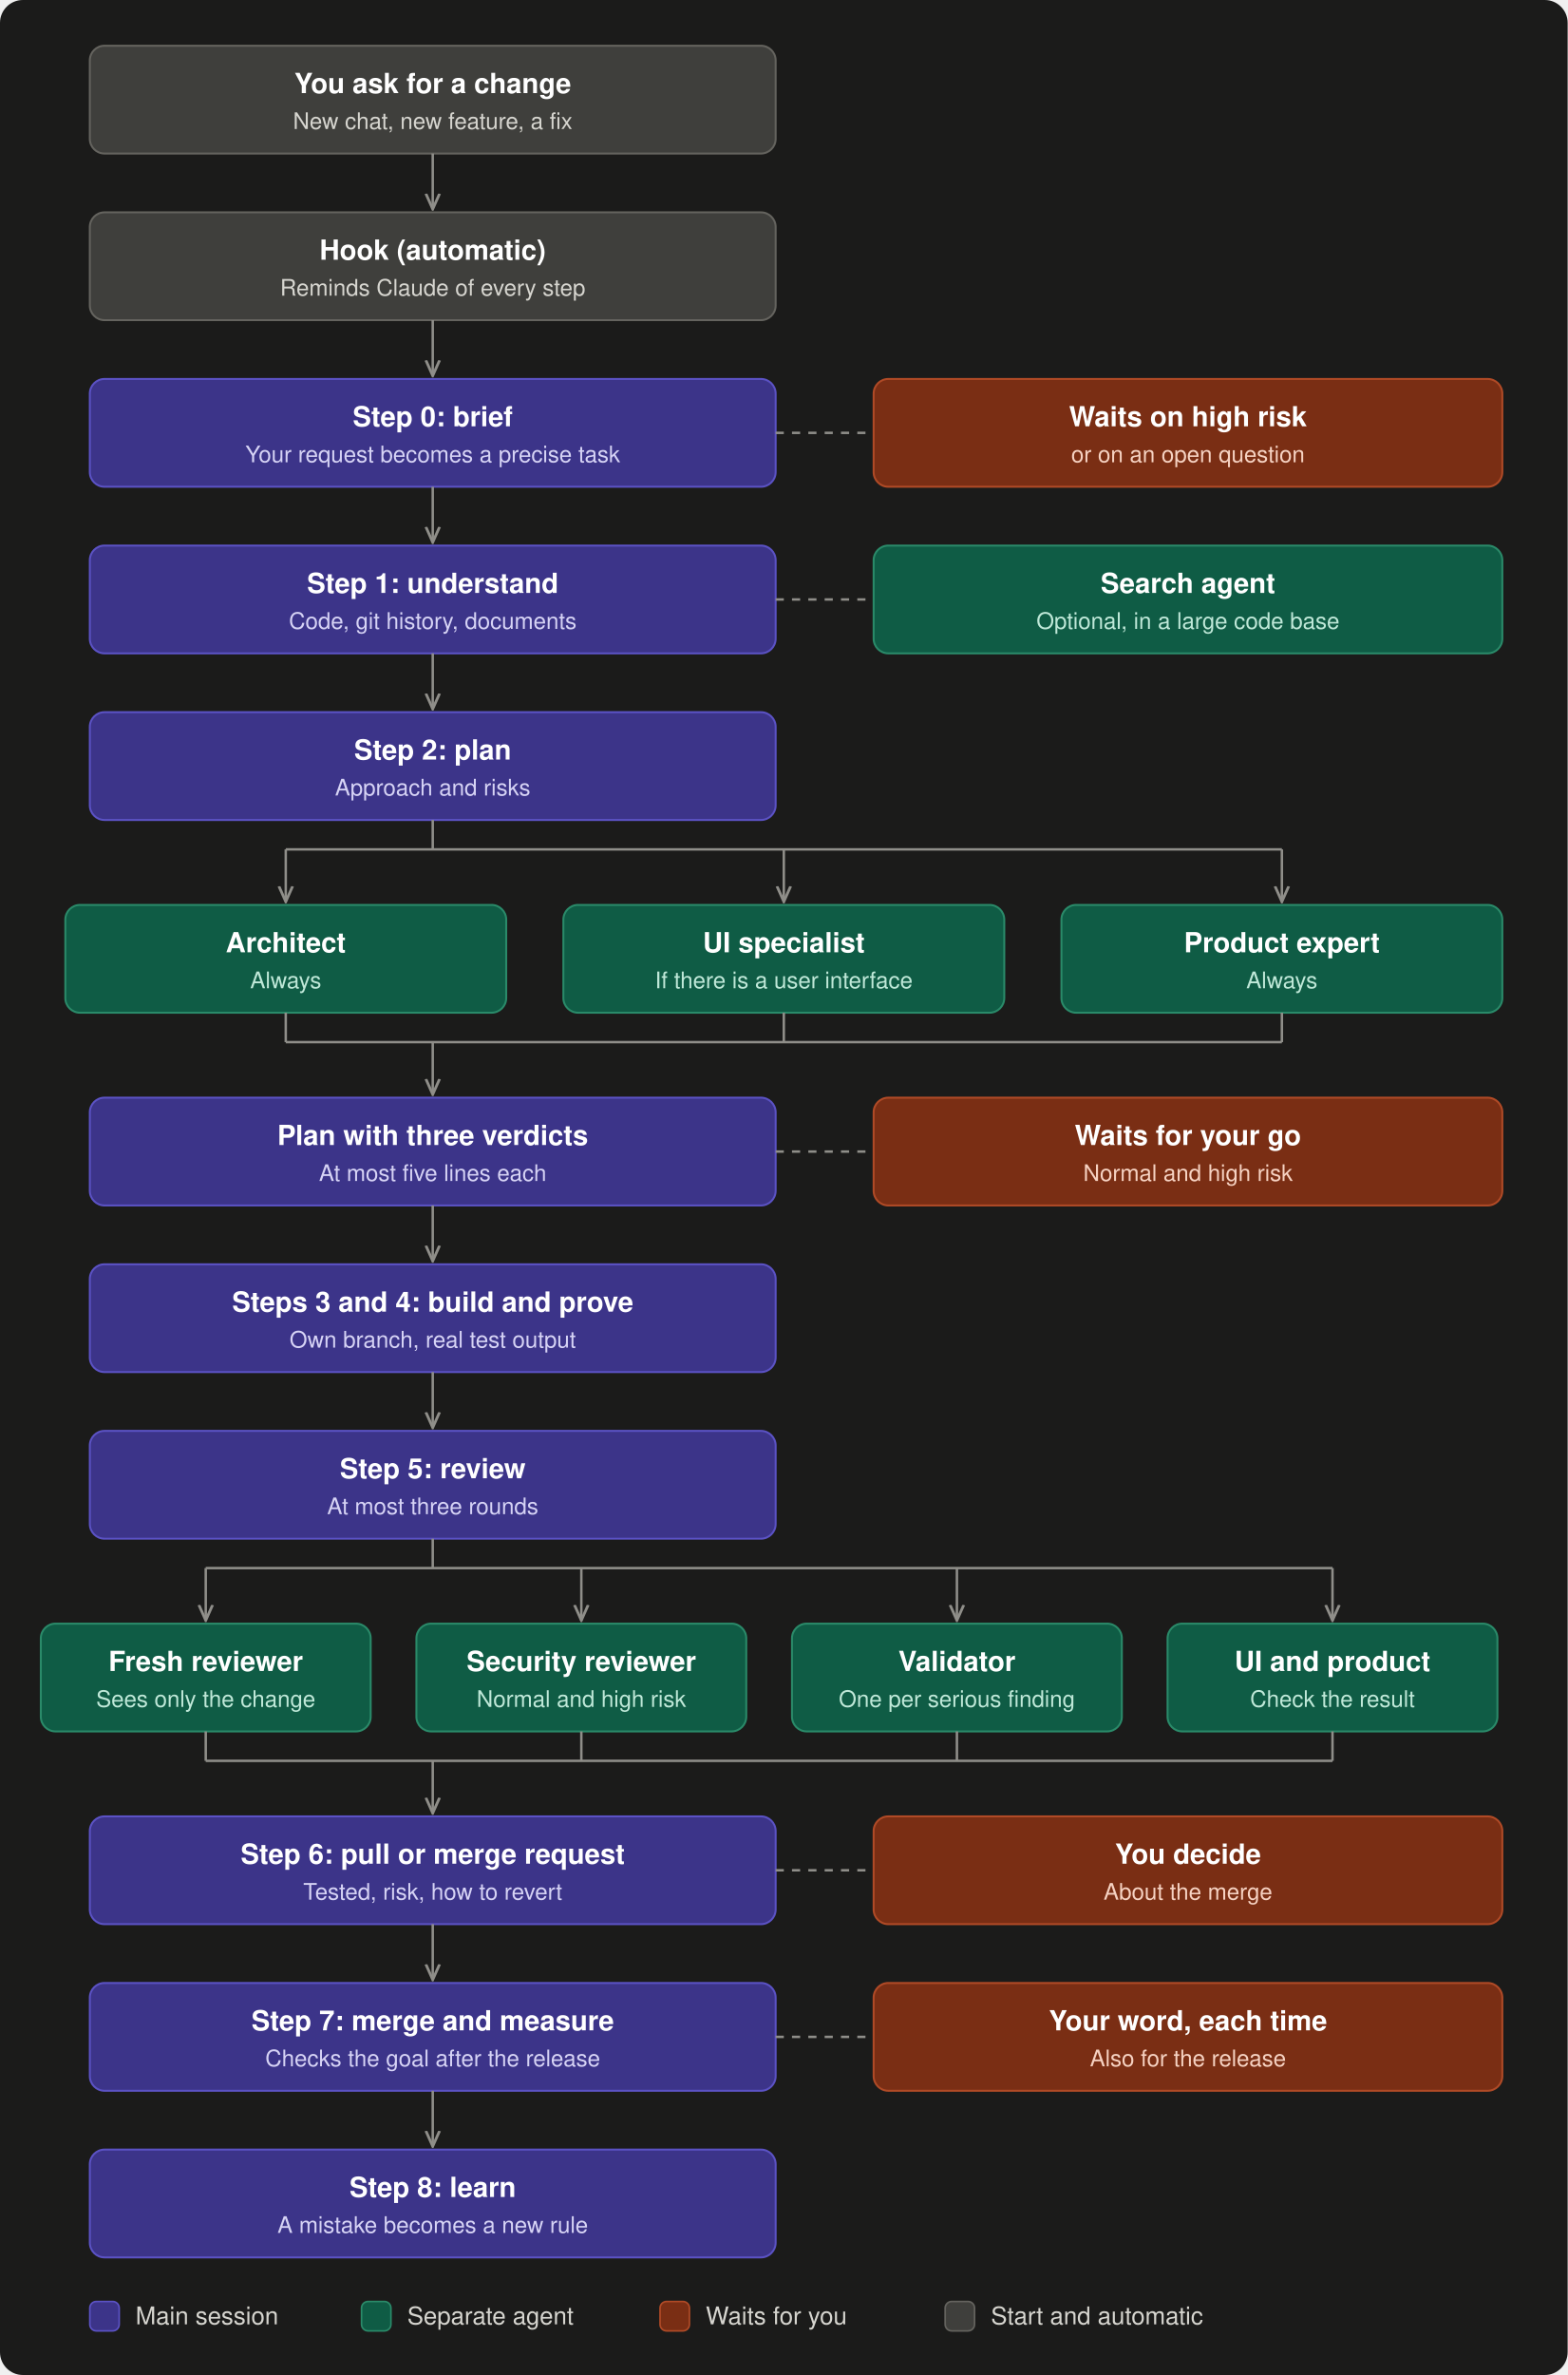
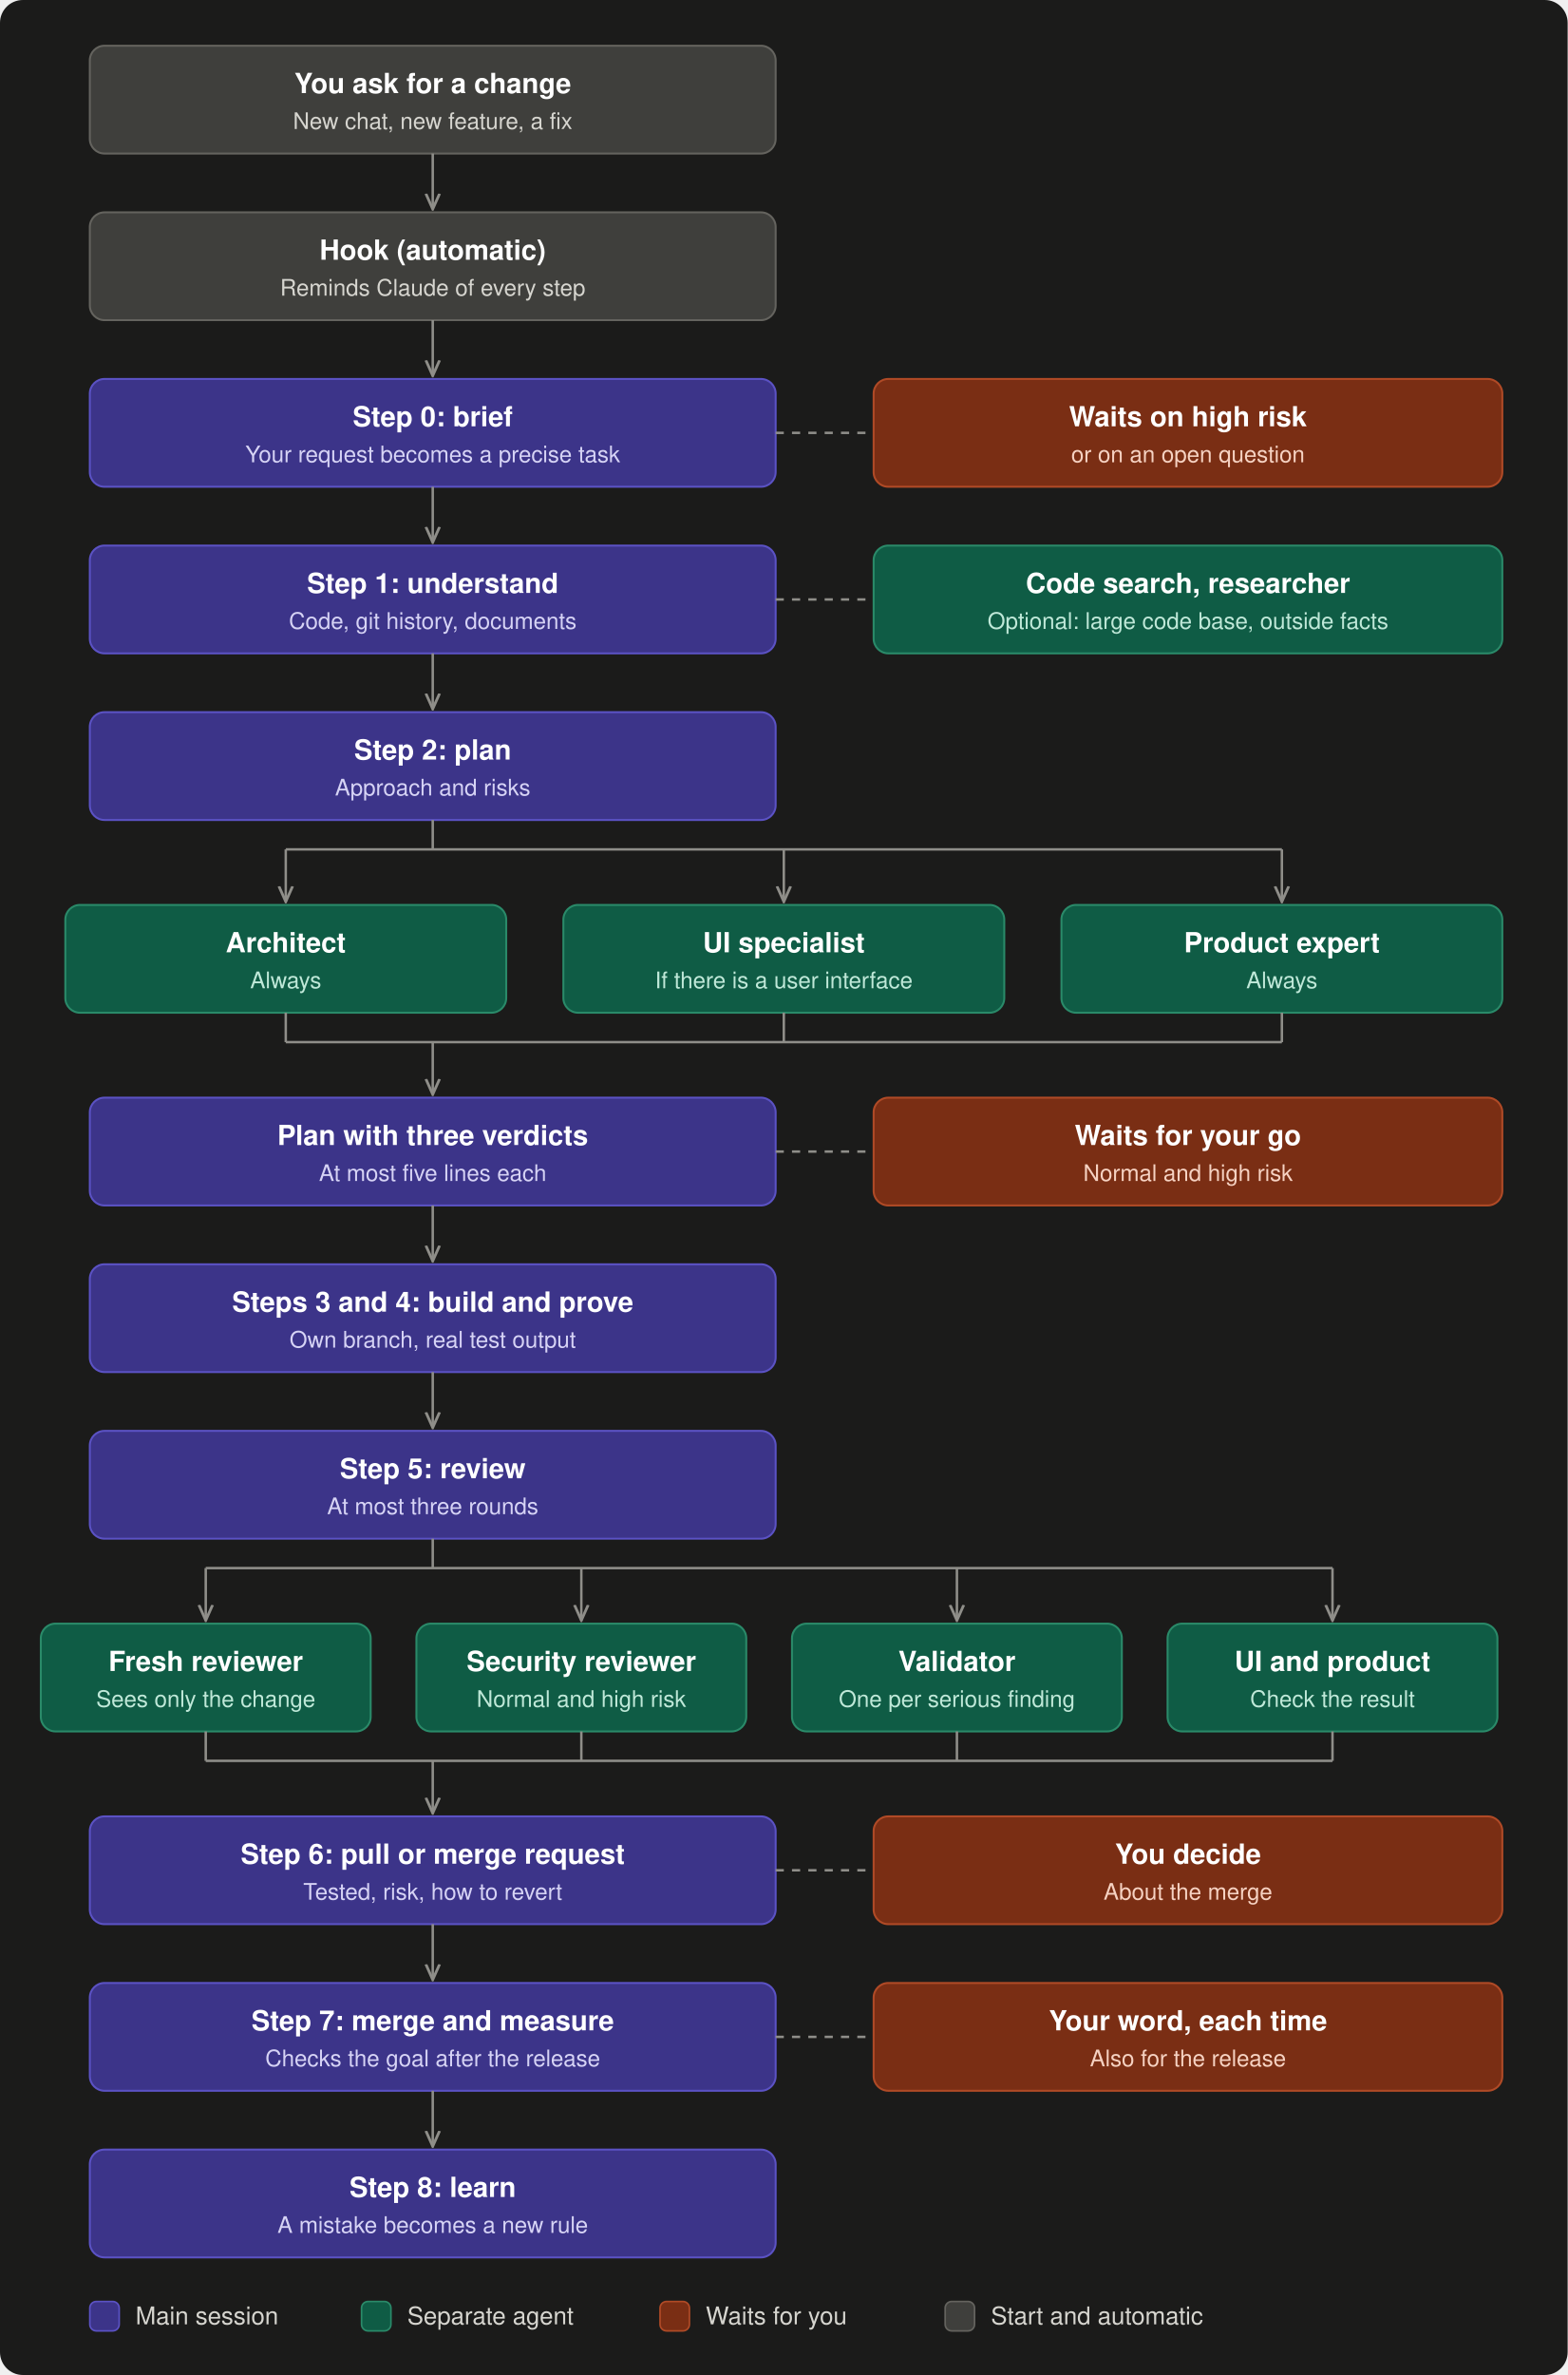
<svg xmlns="http://www.w3.org/2000/svg" width="960" height="1454" viewBox="0 0 960 1454" role="img" aria-label="The prompt-to-ship pipeline: brief, understand, plan with three reviewers, build and prove, review with four checks, pull or merge request, merge and measure, learn." font-family="Segoe UI, -apple-system, Helvetica, Arial, sans-serif">
  <defs>
    <marker id="a" viewBox="0 0 10 10" refX="9" refY="5" markerWidth="7" markerHeight="7" orient="auto">
      <path d="M0,1 L9,5 L0,9" fill="none" stroke="#8f8e89" stroke-width="1.6" />
    </marker>
  </defs>
  <rect width="960" height="1454" rx="14" fill="#1b1b1a" />
  <rect x="55" y="28" width="420" height="66" rx="9" fill="#3f3f3c" stroke="#64635e" stroke-width="1.2" />
  <text x="265.0" y="57.0" text-anchor="middle" font-size="17" font-weight="600" fill="#ffffff">You ask for a change</text>
  <text x="265.0" y="79.0" text-anchor="middle" font-size="14" fill="#d6d5cf">New chat, new feature, a fix</text>
  <line x1="265.0" y1="94" x2="265.0" y2="128" stroke="#8f8e89" stroke-width="1.5" marker-end="url(#a)" />
  <rect x="55" y="130" width="420" height="66" rx="9" fill="#3f3f3c" stroke="#64635e" stroke-width="1.2" />
  <text x="265.0" y="159.0" text-anchor="middle" font-size="17" font-weight="600" fill="#ffffff">Hook (automatic)</text>
  <text x="265.0" y="181.0" text-anchor="middle" font-size="14" fill="#d6d5cf">Reminds Claude of every step</text>
  <line x1="265.0" y1="196" x2="265.0" y2="230" stroke="#8f8e89" stroke-width="1.5" marker-end="url(#a)" />
  <rect x="55" y="232" width="420" height="66" rx="9" fill="#3c3489" stroke="#5b52c4" stroke-width="1.2" />
  <text x="265.0" y="261.0" text-anchor="middle" font-size="17" font-weight="600" fill="#ffffff">Step 0: brief</text>
  <text x="265.0" y="283.0" text-anchor="middle" font-size="14" fill="#d6d3f5">Your request becomes a precise task</text>
  <line x1="475" y1="265.0" x2="535" y2="265.0" stroke="#8f8e89" stroke-width="1.5" stroke-dasharray="5 5" />
  <rect x="535" y="232" width="385" height="66" rx="9" fill="#7a2e14" stroke="#b04a26" stroke-width="1.2" />
  <text x="727.5" y="261.0" text-anchor="middle" font-size="17" font-weight="600" fill="#ffffff">Waits on high risk</text>
  <text x="727.5" y="283.0" text-anchor="middle" font-size="14" fill="#f6d2c2">or on an open question</text>
  <line x1="265.0" y1="298" x2="265.0" y2="332" stroke="#8f8e89" stroke-width="1.5" marker-end="url(#a)" />
  <rect x="55" y="334" width="420" height="66" rx="9" fill="#3c3489" stroke="#5b52c4" stroke-width="1.2" />
  <text x="265.0" y="363.0" text-anchor="middle" font-size="17" font-weight="600" fill="#ffffff">Step 1: understand</text>
  <text x="265.0" y="385.0" text-anchor="middle" font-size="14" fill="#d6d3f5">Code, git history, documents</text>
  <line x1="475" y1="367.0" x2="535" y2="367.0" stroke="#8f8e89" stroke-width="1.5" stroke-dasharray="5 5" />
  <rect x="535" y="334" width="385" height="66" rx="9" fill="#0f5c45" stroke="#2a8a69" stroke-width="1.2" />
-   <text x="727.5" y="363.0" text-anchor="middle" font-size="17" font-weight="600" fill="#ffffff">Search agent</text>
-   <text x="727.5" y="385.0" text-anchor="middle" font-size="14" fill="#bfe8d8">Optional, in a large code base</text>
+   <text x="727.5" y="363.0" text-anchor="middle" font-size="17" font-weight="600" fill="#ffffff">Code search, researcher</text>
+   <text x="727.5" y="385.0" text-anchor="middle" font-size="14" fill="#bfe8d8">Optional: large code base, outside facts</text>
  <line x1="265.0" y1="400" x2="265.0" y2="434" stroke="#8f8e89" stroke-width="1.5" marker-end="url(#a)" />
  <rect x="55" y="436" width="420" height="66" rx="9" fill="#3c3489" stroke="#5b52c4" stroke-width="1.2" />
  <text x="265.0" y="465.0" text-anchor="middle" font-size="17" font-weight="600" fill="#ffffff">Step 2: plan</text>
  <text x="265.0" y="487.0" text-anchor="middle" font-size="14" fill="#d6d3f5">Approach and risks</text>
  <line x1="265.0" y1="502" x2="265.0" y2="520" stroke="#8f8e89" stroke-width="1.5" />
  <line x1="175.0" y1="520" x2="785.0" y2="520" stroke="#8f8e89" stroke-width="1.5" />
  <line x1="175.0" y1="520" x2="175.0" y2="552" stroke="#8f8e89" stroke-width="1.5" marker-end="url(#a)" />
  <rect x="40" y="554" width="270" height="66" rx="9" fill="#0f5c45" stroke="#2a8a69" stroke-width="1.2" />
  <text x="175.0" y="583.0" text-anchor="middle" font-size="17" font-weight="600" fill="#ffffff">Architect</text>
  <text x="175.0" y="605.0" text-anchor="middle" font-size="14" fill="#bfe8d8">Always</text>
  <line x1="480.0" y1="520" x2="480.0" y2="552" stroke="#8f8e89" stroke-width="1.5" marker-end="url(#a)" />
  <rect x="345" y="554" width="270" height="66" rx="9" fill="#0f5c45" stroke="#2a8a69" stroke-width="1.2" />
  <text x="480.0" y="583.0" text-anchor="middle" font-size="17" font-weight="600" fill="#ffffff">UI specialist</text>
  <text x="480.0" y="605.0" text-anchor="middle" font-size="14" fill="#bfe8d8">If there is a user interface</text>
  <line x1="785.0" y1="520" x2="785.0" y2="552" stroke="#8f8e89" stroke-width="1.5" marker-end="url(#a)" />
  <rect x="650" y="554" width="270" height="66" rx="9" fill="#0f5c45" stroke="#2a8a69" stroke-width="1.2" />
  <text x="785.0" y="583.0" text-anchor="middle" font-size="17" font-weight="600" fill="#ffffff">Product expert</text>
  <text x="785.0" y="605.0" text-anchor="middle" font-size="14" fill="#bfe8d8">Always</text>
  <line x1="175.0" y1="620" x2="175.0" y2="638" stroke="#8f8e89" stroke-width="1.5" />
  <line x1="480.0" y1="620" x2="480.0" y2="638" stroke="#8f8e89" stroke-width="1.5" />
  <line x1="785.0" y1="620" x2="785.0" y2="638" stroke="#8f8e89" stroke-width="1.5" />
  <line x1="175.0" y1="638" x2="785.0" y2="638" stroke="#8f8e89" stroke-width="1.5" />
  <line x1="265.0" y1="638" x2="265.0" y2="670" stroke="#8f8e89" stroke-width="1.5" marker-end="url(#a)" />
  <rect x="55" y="672" width="420" height="66" rx="9" fill="#3c3489" stroke="#5b52c4" stroke-width="1.2" />
  <text x="265.0" y="701.0" text-anchor="middle" font-size="17" font-weight="600" fill="#ffffff">Plan with three verdicts</text>
  <text x="265.0" y="723.0" text-anchor="middle" font-size="14" fill="#d6d3f5">At most five lines each</text>
  <line x1="475" y1="705.0" x2="535" y2="705.0" stroke="#8f8e89" stroke-width="1.5" stroke-dasharray="5 5" />
  <rect x="535" y="672" width="385" height="66" rx="9" fill="#7a2e14" stroke="#b04a26" stroke-width="1.2" />
  <text x="727.5" y="701.0" text-anchor="middle" font-size="17" font-weight="600" fill="#ffffff">Waits for your go</text>
  <text x="727.5" y="723.0" text-anchor="middle" font-size="14" fill="#f6d2c2">Normal and high risk</text>
  <line x1="265.0" y1="738" x2="265.0" y2="772" stroke="#8f8e89" stroke-width="1.5" marker-end="url(#a)" />
  <rect x="55" y="774" width="420" height="66" rx="9" fill="#3c3489" stroke="#5b52c4" stroke-width="1.2" />
  <text x="265.0" y="803.0" text-anchor="middle" font-size="17" font-weight="600" fill="#ffffff">Steps 3 and 4: build and prove</text>
  <text x="265.0" y="825.0" text-anchor="middle" font-size="14" fill="#d6d3f5">Own branch, real test output</text>
  <line x1="265.0" y1="840" x2="265.0" y2="874" stroke="#8f8e89" stroke-width="1.5" marker-end="url(#a)" />
  <rect x="55" y="876" width="420" height="66" rx="9" fill="#3c3489" stroke="#5b52c4" stroke-width="1.2" />
  <text x="265.0" y="905.0" text-anchor="middle" font-size="17" font-weight="600" fill="#ffffff">Step 5: review</text>
  <text x="265.0" y="927.0" text-anchor="middle" font-size="14" fill="#d6d3f5">At most three rounds</text>
  <line x1="265.0" y1="942" x2="265.0" y2="960" stroke="#8f8e89" stroke-width="1.5" />
  <line x1="126.0" y1="960" x2="816.0" y2="960" stroke="#8f8e89" stroke-width="1.5" />
  <line x1="126.0" y1="960" x2="126.0" y2="992" stroke="#8f8e89" stroke-width="1.5" marker-end="url(#a)" />
  <rect x="25" y="994" width="202" height="66" rx="9" fill="#0f5c45" stroke="#2a8a69" stroke-width="1.2" />
  <text x="126.0" y="1023.0" text-anchor="middle" font-size="17" font-weight="600" fill="#ffffff">Fresh reviewer</text>
  <text x="126.0" y="1045.0" text-anchor="middle" font-size="14" fill="#bfe8d8">Sees only the change</text>
  <line x1="356.0" y1="960" x2="356.0" y2="992" stroke="#8f8e89" stroke-width="1.5" marker-end="url(#a)" />
  <rect x="255" y="994" width="202" height="66" rx="9" fill="#0f5c45" stroke="#2a8a69" stroke-width="1.2" />
  <text x="356.0" y="1023.0" text-anchor="middle" font-size="17" font-weight="600" fill="#ffffff">Security reviewer</text>
  <text x="356.0" y="1045.0" text-anchor="middle" font-size="14" fill="#bfe8d8">Normal and high risk</text>
  <line x1="586.0" y1="960" x2="586.0" y2="992" stroke="#8f8e89" stroke-width="1.5" marker-end="url(#a)" />
  <rect x="485" y="994" width="202" height="66" rx="9" fill="#0f5c45" stroke="#2a8a69" stroke-width="1.2" />
  <text x="586.0" y="1023.0" text-anchor="middle" font-size="17" font-weight="600" fill="#ffffff">Validator</text>
  <text x="586.0" y="1045.0" text-anchor="middle" font-size="14" fill="#bfe8d8">One per serious finding</text>
  <line x1="816.0" y1="960" x2="816.0" y2="992" stroke="#8f8e89" stroke-width="1.5" marker-end="url(#a)" />
  <rect x="715" y="994" width="202" height="66" rx="9" fill="#0f5c45" stroke="#2a8a69" stroke-width="1.2" />
  <text x="816.0" y="1023.0" text-anchor="middle" font-size="17" font-weight="600" fill="#ffffff">UI and product</text>
  <text x="816.0" y="1045.0" text-anchor="middle" font-size="14" fill="#bfe8d8">Check the result</text>
  <line x1="126.0" y1="1060" x2="126.0" y2="1078" stroke="#8f8e89" stroke-width="1.5" />
  <line x1="356.0" y1="1060" x2="356.0" y2="1078" stroke="#8f8e89" stroke-width="1.5" />
  <line x1="586.0" y1="1060" x2="586.0" y2="1078" stroke="#8f8e89" stroke-width="1.5" />
  <line x1="816.0" y1="1060" x2="816.0" y2="1078" stroke="#8f8e89" stroke-width="1.5" />
  <line x1="126.0" y1="1078" x2="816.0" y2="1078" stroke="#8f8e89" stroke-width="1.5" />
  <line x1="265.0" y1="1078" x2="265.0" y2="1110" stroke="#8f8e89" stroke-width="1.5" marker-end="url(#a)" />
  <rect x="55" y="1112" width="420" height="66" rx="9" fill="#3c3489" stroke="#5b52c4" stroke-width="1.2" />
  <text x="265.0" y="1141.0" text-anchor="middle" font-size="17" font-weight="600" fill="#ffffff">Step 6: pull or merge request</text>
  <text x="265.0" y="1163.0" text-anchor="middle" font-size="14" fill="#d6d3f5">Tested, risk, how to revert</text>
  <line x1="475" y1="1145.0" x2="535" y2="1145.0" stroke="#8f8e89" stroke-width="1.5" stroke-dasharray="5 5" />
  <rect x="535" y="1112" width="385" height="66" rx="9" fill="#7a2e14" stroke="#b04a26" stroke-width="1.2" />
  <text x="727.5" y="1141.0" text-anchor="middle" font-size="17" font-weight="600" fill="#ffffff">You decide</text>
  <text x="727.5" y="1163.0" text-anchor="middle" font-size="14" fill="#f6d2c2">About the merge</text>
  <line x1="265.0" y1="1178" x2="265.0" y2="1212" stroke="#8f8e89" stroke-width="1.5" marker-end="url(#a)" />
  <rect x="55" y="1214" width="420" height="66" rx="9" fill="#3c3489" stroke="#5b52c4" stroke-width="1.2" />
  <text x="265.0" y="1243.0" text-anchor="middle" font-size="17" font-weight="600" fill="#ffffff">Step 7: merge and measure</text>
  <text x="265.0" y="1265.0" text-anchor="middle" font-size="14" fill="#d6d3f5">Checks the goal after the release</text>
  <line x1="475" y1="1247.0" x2="535" y2="1247.0" stroke="#8f8e89" stroke-width="1.5" stroke-dasharray="5 5" />
  <rect x="535" y="1214" width="385" height="66" rx="9" fill="#7a2e14" stroke="#b04a26" stroke-width="1.2" />
  <text x="727.5" y="1243.0" text-anchor="middle" font-size="17" font-weight="600" fill="#ffffff">Your word, each time</text>
  <text x="727.5" y="1265.0" text-anchor="middle" font-size="14" fill="#f6d2c2">Also for the release</text>
  <line x1="265.0" y1="1280" x2="265.0" y2="1314" stroke="#8f8e89" stroke-width="1.5" marker-end="url(#a)" />
  <rect x="55" y="1316" width="420" height="66" rx="9" fill="#3c3489" stroke="#5b52c4" stroke-width="1.2" />
  <text x="265.0" y="1345.0" text-anchor="middle" font-size="17" font-weight="600" fill="#ffffff">Step 8: learn</text>
  <text x="265.0" y="1367.0" text-anchor="middle" font-size="14" fill="#d6d3f5">A mistake becomes a new rule</text>
  <rect x="55" y="1409" width="18" height="18" rx="4" fill="#3c3489" stroke="#5b52c4" />
  <text x="83" y="1423" font-size="15" fill="#d6d5cf">Main session</text>
  <rect x="221.4" y="1409" width="18" height="18" rx="4" fill="#0f5c45" stroke="#2a8a69" />
  <text x="249.4" y="1423" font-size="15" fill="#d6d5cf">Separate agent</text>
  <rect x="404.2" y="1409" width="18" height="18" rx="4" fill="#7a2e14" stroke="#b04a26" />
  <text x="432.2" y="1423" font-size="15" fill="#d6d5cf">Waits for you</text>
  <rect x="578.8" y="1409" width="18" height="18" rx="4" fill="#3f3f3c" stroke="#64635e" />
  <text x="606.8" y="1423" font-size="15" fill="#d6d5cf">Start and automatic</text>
</svg>
